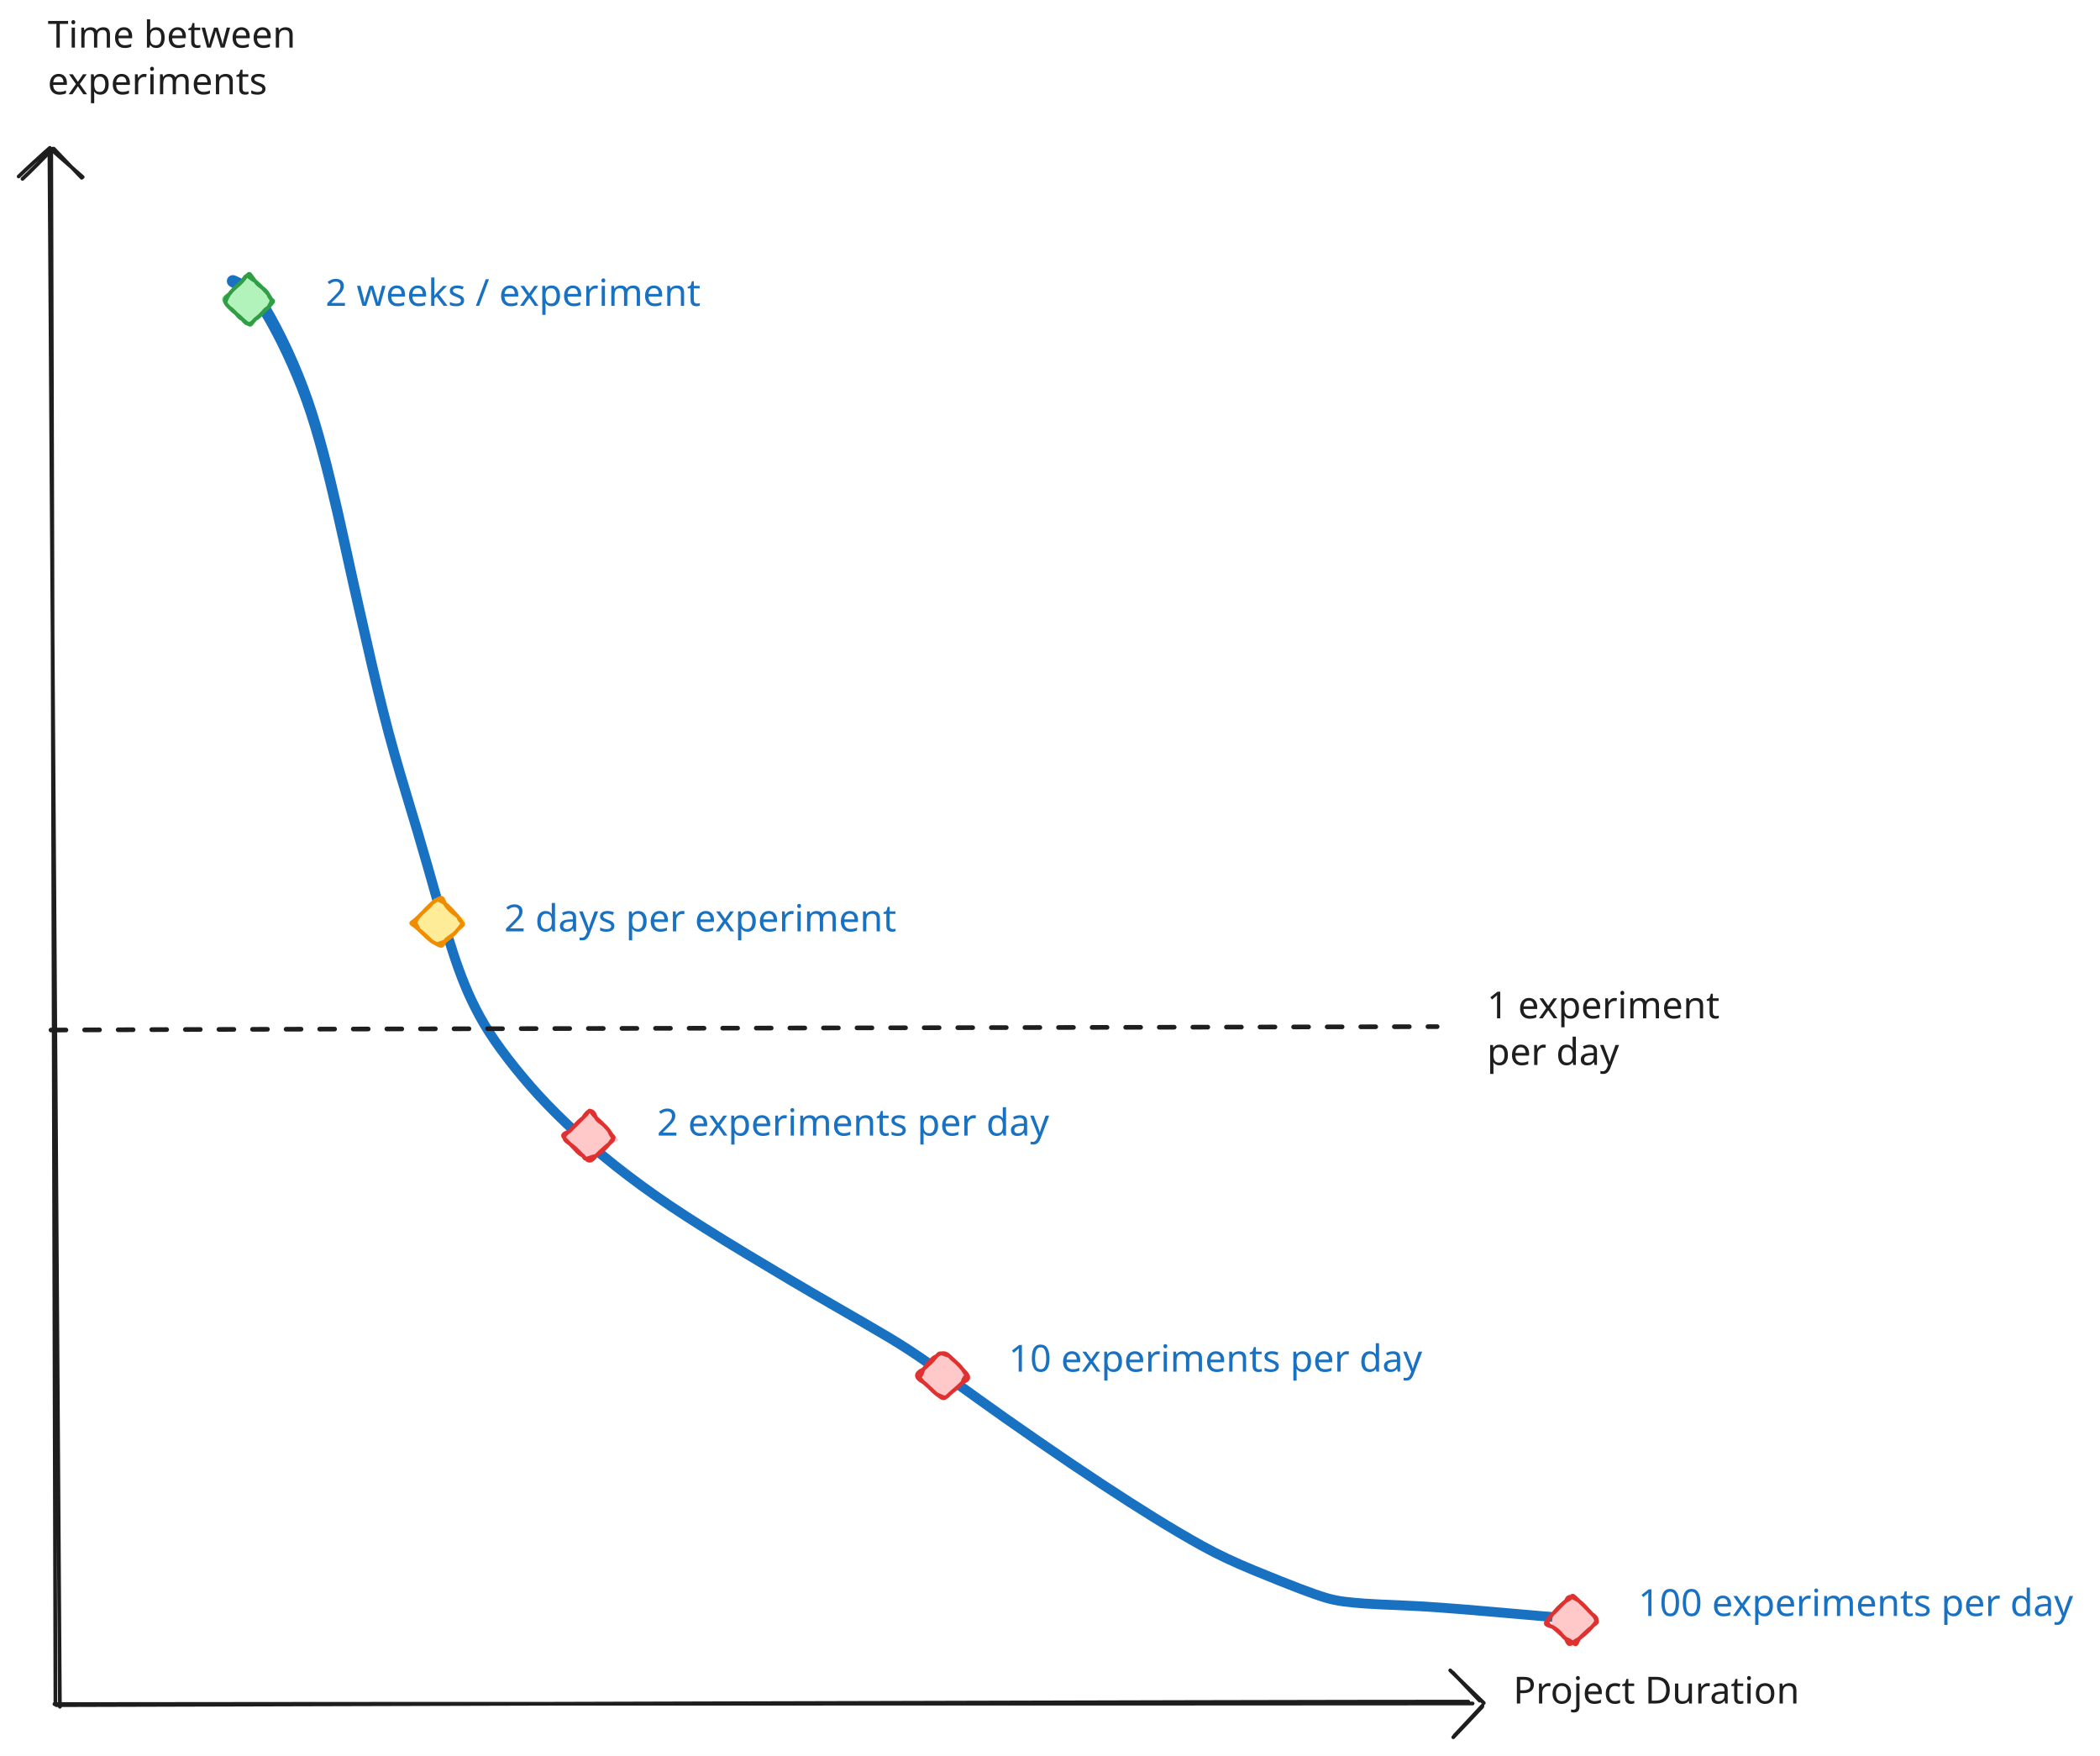
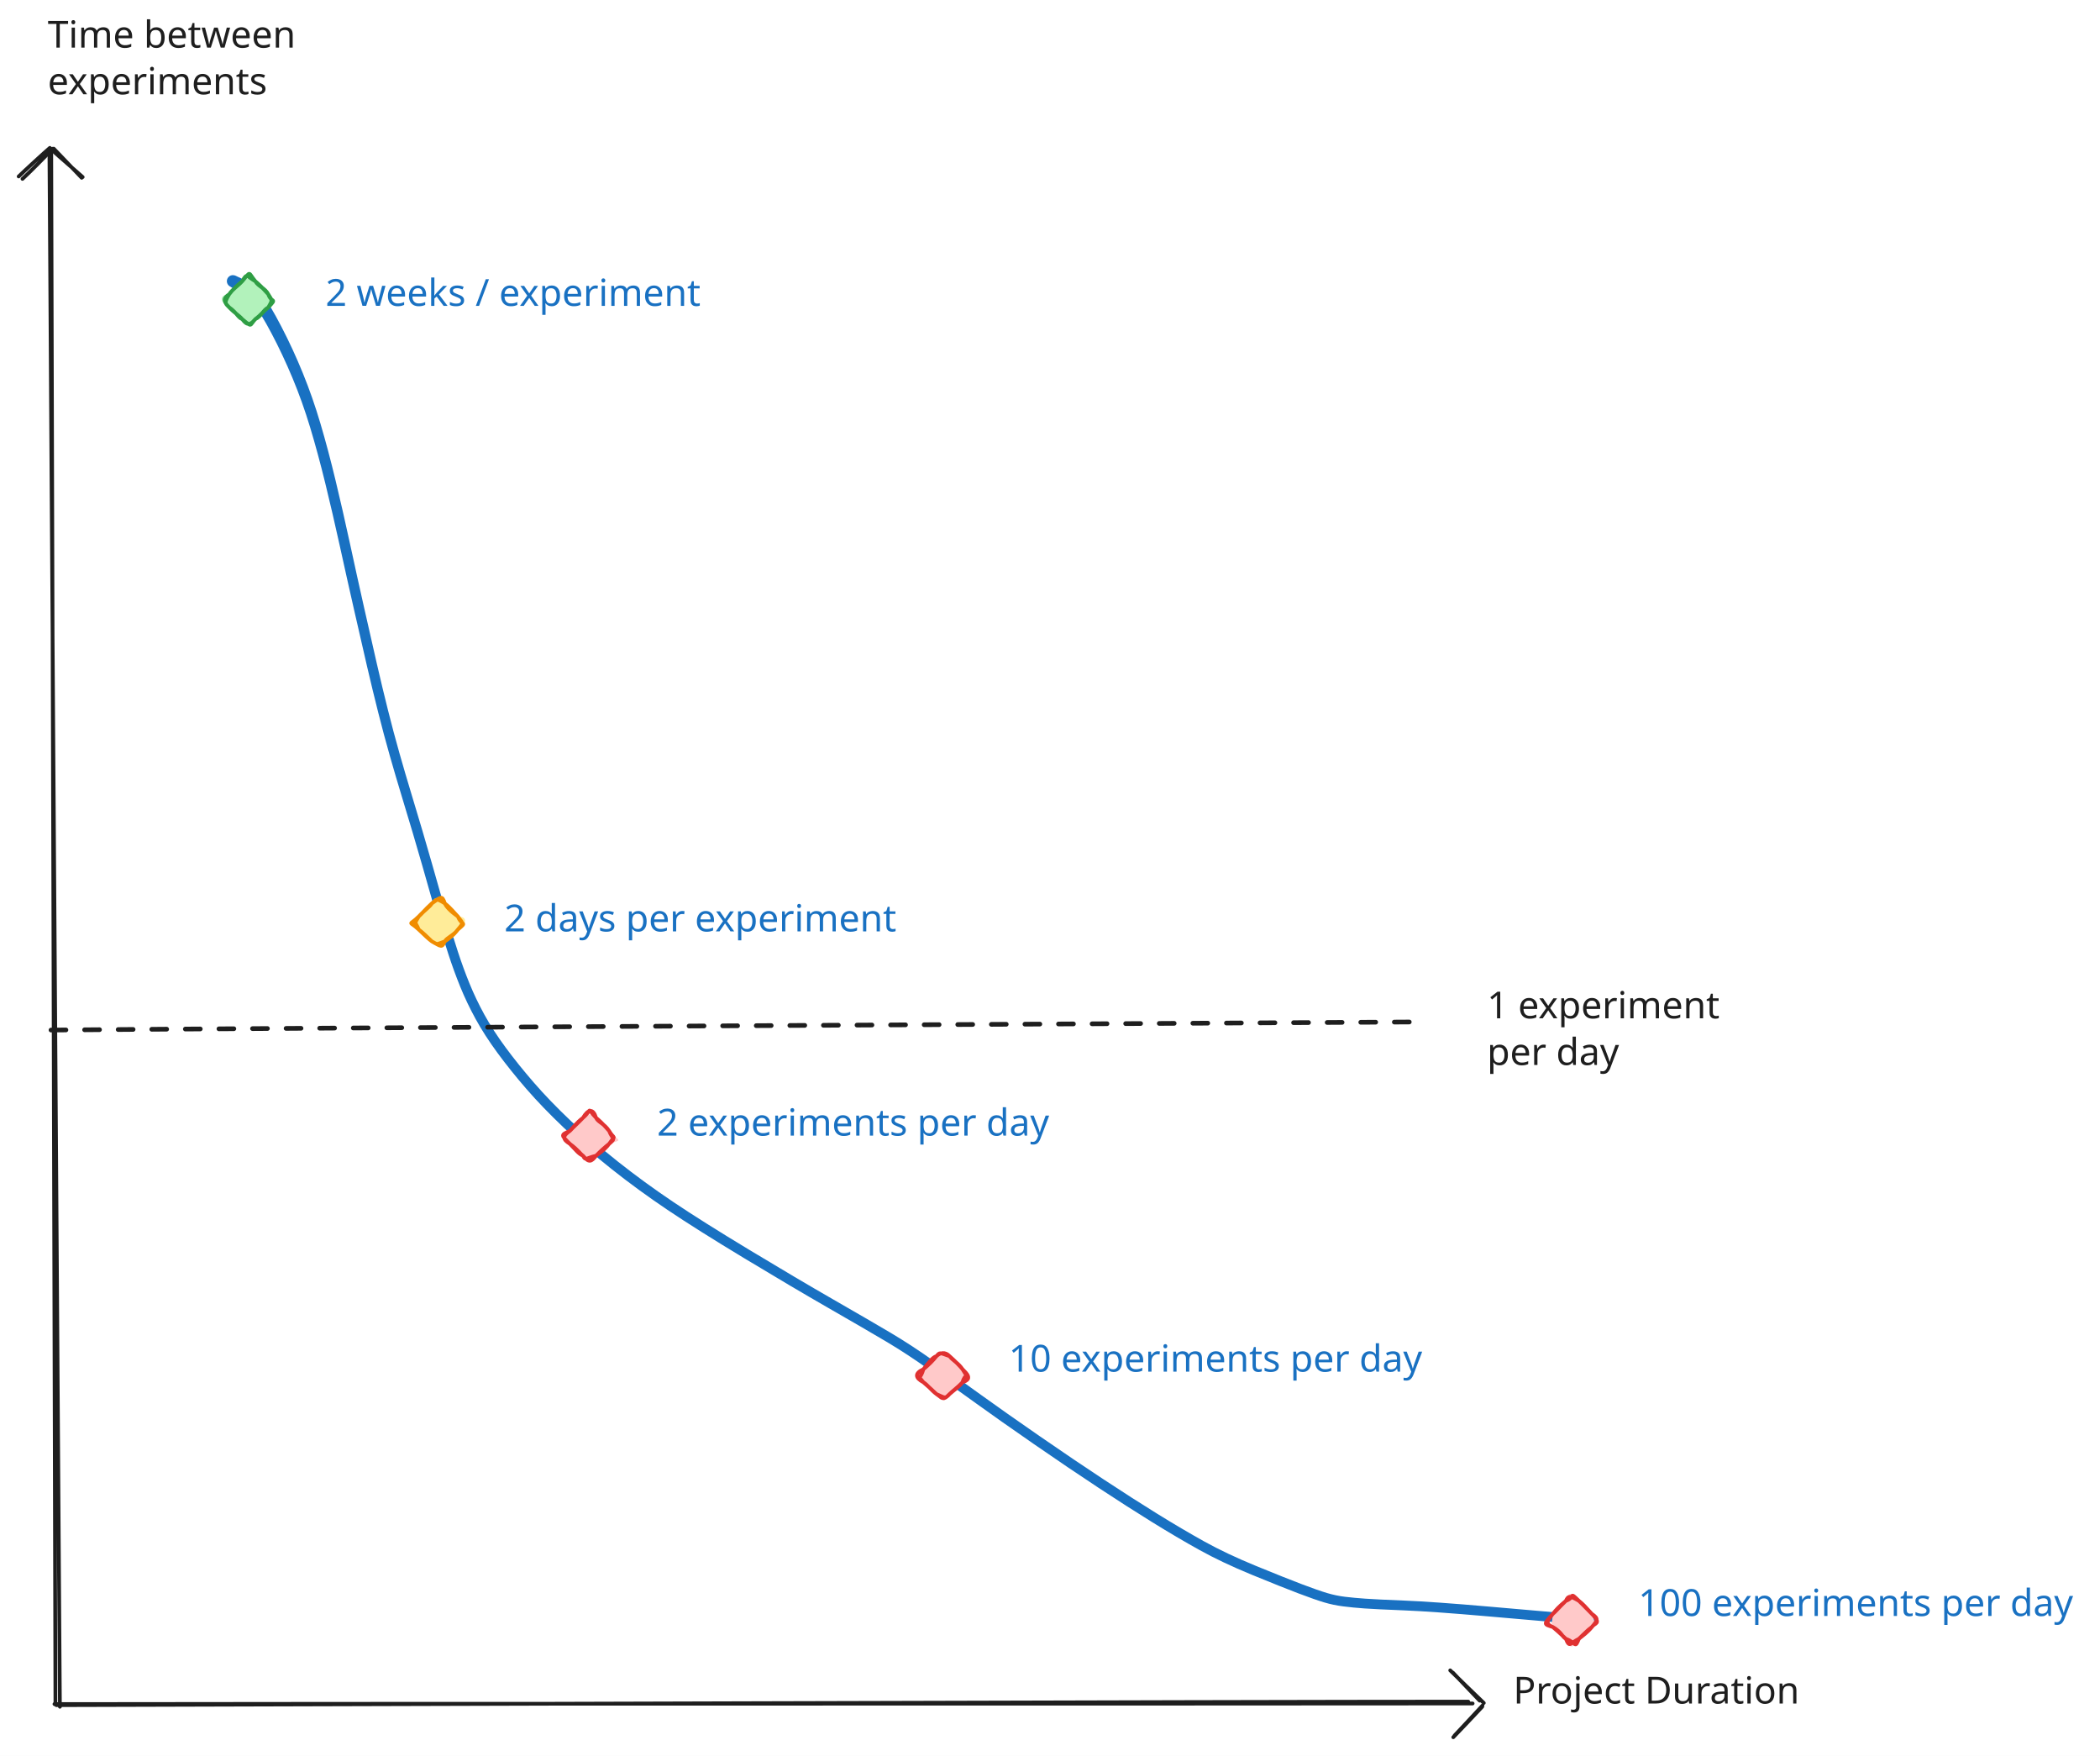
<svg xmlns="http://www.w3.org/2000/svg" version="1.1" viewBox="0 0 1125.546 940.904" width="1125.546" height="940.904">
  
-   eyJ2ZXJzaW9uIjoiMSIsImVuY29kaW5nIjoiYnN0cmluZyIsImNvbXByZXNzZWQiOnRydWUsImVuY29kZWQiOiJ4nO1cXFtT28hcdTAwMTJ+z69wsa+byfTcZ6tOneKWhFx1MDAxMFxihJBcdTAwMDBnt1LClrHAlo0lc8nW/vftXHUwMDExtiVLvsjEXHUwMDEw7Z6YKsCjUWtmur++TY/+fFGrrcX3PX/tt9qaf1f32kGj792u/erab/x+XHUwMDE0dEO8xJLvUXfQryc9W3Hci3579arj9a/8uNf26j65XHSigdeO4kEj6JJ6t/MqiP1O9F/3e9/r+P/pdTuNuE/Sh7z0XHUwMDFiQdztPzzLb/tcdTAwMWQ/jCOk/j/8Xqv9mfzOjK5cdTAwMWSEftI3aU3HXHUwMDA2YPKt+90wXHUwMDE5J3ChQFx1MDAwMVx1MDAxNWLcI4i28FGx38DLTVx1MDAxY66fXnFNa5dbx1x1MDAxZv16c/f6zVx1MDAxNt1ob0Zv/Tv/a/rYZtBuXHUwMDFmxfftZERRXHUwMDE3J5Jei+J+98r/XHUwMDEyNOLWaMky7bPu6ndcdTAwMDdcdTAwMTet0I/czGHc2u159SC+d22Ujlu98FwioZG23OE3S4FILrVcdTAwMDWBnalcdTAwMWRfdLdzRlx0Llx1MDAwMFdaW2OsNrlhbXbbyFx1MDAwMlx1MDAxY9Yv4LufdGDnXv3qXHUwMDAyR1x1MDAxNzbGfeK+XHUwMDE3Rj2vj4xK+91cdTAwMGUnzImhVFAmLEhcdIqadNFbfnDRirGP4YwoziyXII2Rhqej8Vx1MDAxM5ZcdTAwMTgrmGBG6vFcdTAwMDU3hN5OI1x1MDAxMYw/Uj70UaR23Fx1MDAxZOGg3c4uZthcdTAwMTgu5kiAUlx1MDAxMWLDlr/SObr+21x1MDAxOdFLnzDoNbxcdTAwMDcxXHUwMDAxjXPiUihBeTpgXHUwMDE0x6v849vd+tVcdTAwMTTJimKvXHUwMDFmb1x1MDAwNGEjXGIv8rf4YWPGlbZcdTAwMTfFm91OJ4hxXHUwMDE4XHUwMDA33SCM8z1cdTAwMTK66/1+97ble4W1QMozr/VcdTAwMWO5XHUwMDE0a+6T/ldL5Sv5Mv7/j1+n9p7NePcpsDwl91wi+3fIlPKwpzrfOoY9VZpcdTAwMTmuyqN+6/QjO2h9OL1sXHUwMDFkXHUwMDFj2PvPbNPs3J1VXHUwMDFk9YJcYsaoXHUwMDE1hnFhdTrZ5H6QQJR23JC4+tQ8XHUwMDFk7rU0hEluqWKyiPh00EOEK1x1MDAxMFx1MDAxY6zVlUQ4Wlx1MDAwYvVcdTAwMTPhhd7TWJy7sVx1MDAxNJZj/y6eimXB8q0jLHNpreTIoNJY3nl3wtZcdTAwMGZurtv65NO+ubv/XHUwMDA0N1fvq45lSlx1MDAxNHBmIFx1MDAwMyF3K1x1MDAxM4ZcdTAwMThUnFlorVx1MDAxYb/ALT7DXHUwMDFhbaSg1DG5iGJZgLE1lIOBjFx1MDAwNX80jCcuLIVXqcCkXFxaXHUwMDAyr81uXHUwMDE4XHUwMDFmXHUwMDA131x1MDAxMpVBJ1pfe52gfT/ByURqcVx1MDAxNT9cdTAwMDVcdTAwMWS/du7Ht75cdTAwMWbWflx1MDAwZv27nt9cdTAwMGZcdTAwMWXGOdF3vVx1MDAxZFxchInp8puT4lx1MDAxZVx1MDAwN+j7ji/H3V56tY7P9tDU9Ytr1e1cdTAwMDdcdTAwMTdB6LU/LTFcdTAwMGVnNd+OuFx1MDAwNyQjPude5Cc29bea4HPR2uwjq0fBwGhcbkPEXG6Vb1x1MDAxY1x1MDAxYl9cdTAwMTRWYaTU6SNcdTAwMTch9tBTcH94sm/uX+qX69GxuXx98K3iiLW2XHUwMDAwzMTdNpYswqvVUGffYW+Fclx1MDAwZZeeUFx1MDAxNmOkarCEac1cdTAwMDXPMGCEWVx1MDAxMFx1MDAwNt1rkU75mTFrUJMrgIxjtlx1MDAwNGZXatEoQWtv9KQ1I1Shj4+8K+Hxmlx0Ze0+gO6YTLiy6HZLXHUwMDA0iLwtlYSCs3SLb1x1MDAwN0nQgWKQXHUwMDFiPlBi1INccllEgVx1MDAwMZkyfktQtKhFwVk4fzOe68RcdTAwMTRcdTAwMDR5XHUwMDE41qL7hSZcdTAwMDZUYVx0XGYjXHUwMDFjo78yXHUwMDE08FHJWk1MXHUwMDAwWOk1VECsQjTw3Fx1MDAxYeLIRLk5KEu40Erm5oBcdTAwMTaRoG1MhGuhW6VcdDrokCfBQJPh2Fx1MDAxNlEwbsag86LAkEGUPSiBhSSQXHUwMDE3Rlx1MDAxNUlIW1qcrCDTpmFcdTAwMTBcdTAwMTHlXHUwMDA02rk/RXHg2MxUSUxQRaA4XHUwMDA2jDRGzYsp4ITR28xJXHUwMDA0d+GrtmXYXHTAyVx1MDAxNFx1MDAwMkJcdTAwMTJcdTAwMDbl2Fx0YIhcdTAwMDZaIKH4WFBcdTAwMTaSYKhcdTAwMWTYXHUwMDE0XHUwMDFhyFxyPbRYXHUwMDBiaeCcp4hcdTAwMDS3XHUwMDE4XHUwMDA1QClcdTAwMDVcdTAwMDFCXHUwMDEwWoxcdTAwMTdcdTAwMDSqrlJCibNcdTAwMWSjaIJcdTAwMDCX5VfCUMKtKKhcdCFlSblkVFx1MDAxM2lcdTAwMTgtUNDIpnJ6iqFzraaAQz7k7EpNXHUwMDA0gTzGwVx1MDAwNFxyVOOylLpGdSBpUV0jxJGnZfjBlSFqXG460MsjqqRMcI12T+rCauJcbpNyXHUwMDBigVx1MDAxYWKqulOUXHUwMDEzMbTIXHUwMDBiaXCUXG5Z4Fx1MDAwN06CoNYsR1x1MDAwMvW2lKawXHUwMDE4Slwin0pCTOKQtWU2L+BKWVLSXHSRTFx1MDAxMcuLPEE+XHUwMDExOpTaxWbUXHUwMDEyOlx1MDAxNOVcdFx1MDAxYajSgT+ogIU0jFwimlx1MDAxN7GqXHUwMDExPSNuLaRhndUs+iRcdTAwMWGVclmTLq2eZoaWIaEo2s28fDpcdTAwMDLlJFxcMTTHRZw5XHUwMDAyI/AsJKFSazFBXHUwMDAzXHUwMDAw1bqxZVx1MDAwNGNagPBAI1xyXHJWS+NFjlaZzFbQXHUwMDE5tDE0OOhjQDHou1xiK+5cdTAwMGYy3v6w/SGeSFqXzSpxmW9cdTAwMWPFqJYr9P7Kp4c/XV21fLrd796c2yBcdTAwMTKxhv1NWu1cdTAwMDBcdTAwMTUoQltMRlx0w1xiVaOmm1xmXHUwMDBmV1x1MDAxY6EyXHUwMDA3OWtccmP2wYinyedxnJpccpBcdTAwMWaiUymTdHaGa//6jFx1MDAxMqvd+v5VVHtVS5M4z5tLmj+CUlkkMHPR2VxivE43bEzfwlx1MDAxMfnWXHUwMDExQlxy48qp8jS9uDDtu3dkzq5t6+31vjzp721cZlwi2P9cXG2MWrSyXFxNSftyNKlUSERcdTAwMDPaccn4bKiypvWFmFx1MDAwYtVfzlmTnZ9PgakmVrOJXGI2g0+NsfiELVx1MDAxY+FcdTAwMTRtgqTooqT7zFx1MDAxNdnAXHUwMDAxa0DLjLJZXGbfR0uunZ3/5FZrp2ChtOiyXHUwMDBiuL7b+HpcdTAwMWS1mmz/9NxAY3NvUG3RRYdIXHUwMDEyq4ZcdTAwMWXJhPA6XHUwMDE3YTLqKkhtk5o6pfOlttn069auTGotusucXHRTtW1HIzlHXHUwMDA3XHUwMDExltl2fKzUMjlbalx1MDAxOZo+o5eRWrtcdTAwMDfH+qrF1OWRb6KLgzd7XHUwMDA3t6ziUlx1MDAwYlx1MDAxOLrRUTQwIbWGi6Lo5MTWx8tcdTAwMWNcdTAwMTaJbd3WVye2XHUwMDE4PjHQXG6jzSrKrdCwTCr/sXLLXHKdKbdcbn1VXFxYWX63aWfv8vCkzY9cdTAwMDcn6s31dTs8Xf9Atysut9qlXHUwMDBiTF5GXHUwMDFlbsbQXHUwMDE5cqmZKkguXHUwMDFhXHUwMDA2XHUwMDBlgL5C9Vx1MDAwNFx1MDAxNydjzMpcdTAwMTTuzKJcdTAwMDaYWdSAvKBcdTAwMTKsWFwiXHUwMDA03byTd/vRu2+9d+H6t/Xr68vjzmm74lJcdTAwMGIu9a1cdTAwMTSaXlx0wu1oTPpcdIzl98FWXHUwMDFmibqEus1nkudFoUJcdTAwMWGLnoL44XVcco+qNHxkXHUwMDE02vDuo1x1MDAxYYZ/PzBcZp07hFXEobNgitprtnGRhimUoTSkWFx1MDAwNNN327dv9e6X3v3++8Fl6+Ss/u5rdsEqXHRThkpcdTAwMWOkZVaCYoLzSZhcdTAwMWFcdTAwMGXEoFx1MDAwNbbaXHUwMDE4KyidU0j47GBcdTAwMDUpMFx1MDAwNqHyx1chPSdaM1x1MDAwNT9cdGJcdTAwMTA6z43WuUN4SrRyXHUwMDAz+dZcdTAwMTFalTLSYPSdXHUwMDFh9oVcdTAwMTHMaWPv+M1cdTAwMTdl33g35+/3jlx1MDAxYVx1MDAxN9uBV3GwaslcdNWcXHUwMDAxoGG1XGYmq/2BXHUwMDFhS5hAV9EqdDGww9OhlbtSXHREKygutWDpk+ZcdTAwMDBcdTAwMTb9dIy+XHUwMDA0/z/CK/L0xyN24SCeONPL1WxfmKJMUCNl+VTv2YYwr71P2zvq5OBt3DpSXHUwMDA3dX5VcdxypYhwTjBCRWmZOYfjXGKgXHUwMDE1I1TkNkCrXHUwMDEwxbm8kKRGQVx1MDAwNfNmz1x1MDAxM8ZxNdPiaGo4XHUwMDE1y9Smx1x1MDAwNlx1MDAxNVx1MDAxMDu5OzvcPb5q7OqAq8FWxSXXXHUwMDE17SjBjFx1MDAwNatcdTAwMDTYTFSbSK40KDtqsihj9caGcaI5XHUwMDFhXHUwMDFiXHL5lPM895CiP4BcdTAwMTEmW0FcdTAwMGXin2NuqmBtnt7YzDpcdTAwMTbG6MzToFx1MDAxMoNcdTAwMTihZUbiXHUwMDE3XHUwMDFlXHUwMDBiQ3frmG236vzNxvqZ1zo8vK5HXHUwMDE1h6urQlJCXHUwMDAwRVx1MDAwN00qS/PnwrgkKJSac24p+77joDP3aFxcmZ/MlVx1MDAxNaVAnXp1nH5hRltpV1CivvLTYVx1MDAxYfjjalx1MDAwM/7lp8Om8TPfntJ4kf27LLr57EOfVmulKNXlw79O4/LL7enRXHUwMDA3tfmlfrRcdTAwMWR+3Fxcv7ms+EExRLdwtWRGXGLuSlxyVVx1MDAxZd2uKp1pzaxSilx1MDAwMZtcdTAwMTP+fVx1MDAwZrxcdTAwMDXhRitcZjOp21KdgnD0dVx1MDAwMZ+Og+CUWp05zj3e11LMXHUwMDE4zVXV/MqfQK/Nqeqeynf3eVlk+YogP6/UwlBlmFx1MDAwNrFE6Fx1MDAxOLZleLi1fd86hquvXHJOv4ZHXHUwMDA3VcO8IFpYjFx1MDAxNdF1xFx0WpVaSadcdTAwMDMw5nG7KlxmnXFcdTAwMDVAM5VcdTAwMDNJ6Vx1MDAxMLhcdTAwMTOjVFxul2dx77+omIFHn1x1MDAxY0Fms4VcdTAwMDbVXHUwMDAwvtvQXHUwMDA2p1N/XHUwMDAyv9D7XHUwMDE5LTyzM6t2Uardm1xmdPlcdTAwMTKVXY97XHUwMDFm2p8h/Lq9e7TV+7Dz4cz6/yy0u9c8MMskuvOcMZp7zVx1MDAwM+eCWNBcdTAwMTZxzqVhPFOOUTGD78TEOJP/XHUwMDEz9v9cdTAwMWPYP6W9f0S+XHKkNWj0lnmdU+P+/ba3cffxfKvjvd58d/r+XHUwMDA051M1XHKQ9/Fd9a87k8klV66SMufjc0XQz1dWUMGkXHUwMDExT/hmXGKlkqybZJZKd5x0ylx1MDAxYp2m7PGgrKDrsVx1MDAwMqA/PufmTlY96kUuj8q5XHUwMDFk9LuXfj2ubVxy+l7spHiix1Nn22Y//UnzbLNhyrjhykpTPs/WPGRn+y/r8l1vp7l7Wj+6hqix2ki84UUtf8XvbGHEWCs16kDLIPM+o6S4yVx1MDAwMrFUg1x1MDAxNlx1MDAxOE7KbDnRyl+/JJhcdTAwMDOpdCdnmHvL21x1MDAxNIxcdTAwMTL3plx1MDAxNlx1MDAxY1x0/tHoJMgphVx1MDAxNFxcWDTPKcCrYZ1xTlx1MDAxMs3Lz5cyTek9k/Hu87LI81x1MDAxNdlnyWbXSzH3Q+VcdTAwMTIlXHUwMDE4TdO+OVx01JvP7/uyXHUwMDE5R1x1MDAxN41tc/Sx6vZZM0Ldllx1MDAxN7Vu63pyP0wrS9BcdTAwMWZSXGbB5NwjyI1rhdbZ7cuBNcZwKpMzw0XkXHUwMDE339tcdTAwMDTWcoq+hUivPL99dmcx7DLndL7PPkNmO+r38Mdsic1cdTAwMWbCUq9rejFUXHRrXq93XHUwMDE048qOtS6yMmhcZpcnXHUwMDFkztpN4N9uTFxy99xn7cVQXHQ4tCXnbf/868Vff1x1MDAwMzRYPcgifQ==
+   eyJ2ZXJzaW9uIjoiMSIsImVuY29kaW5nIjoiYnN0cmluZyIsImNvbXByZXNzZWQiOnRydWUsImVuY29kZWQiOiJ4nO1cXFtT28hcdTAwMTJ+z69wsa+byfTcZ6tOneKWhFx1MDAxMFxihJBcdTAwMDBnt1LClrHAlo0lc8nW/vftXHUwMDExtiVLvsjEXHUwMDEw7Z6YKsCjUWtmur++TY/+fFGrrcX3PX/tt9qaf1f32kGj792u/erab/x+XHUwMDE0dEO8xJLvUXfQryc9W3Hci3579arj9a/8uNf26j65XHSigdeO4kEj6JJ6t/MqiP1O9F/3e9/r+P/pdTuNuE/Sh7z0XHUwMDFiQdztPzzLb/tcdTAwMWQ/jCOk/j/8Xqv9mfzOjK5cdTAwMWSEftI3aU3HXHUwMDA2YPKt+90wXHUwMDE5J3ChQFx1MDAwMVx1MDAxNWLcI4i28FGx38DLTVx1MDAxY66fXnFNa5dbx1x1MDAxZv16c/f6zVx1MDAxNt1ob0Zv/Tv/a/rYZtBuXHUwMDFmxfftZERRXHUwMDE3J5Jei+J+98r/XHUwMDEyNOLWaMky7bPu6ndcdTAwMDdcdTAwMTet0I/czGHc2u159SC+d22Ujlu98FwioZG23OE3S4FILrVcdTAwMDWBnalcdTAwMWRfdLdzRlx0Llx1MDAwMFdaW2OsNrlhbXbbyFx1MDAwMlx1MDAxY9Yv4LufdGDnXv3qXHUwMDAyR1x1MDAxNzbGfeK+XHUwMDE3Rj2vj4xK+91cdTAwMGUnzImhVFAmLEhcdIqadNFbfnDRirGP4YwoziyXII2Rhqej8Vx1MDAxM5ZcdTAwMTgrmGBG6vFcdTAwMDU3hN5OI1x1MDAxMYw/Uj70UaR23Fx1MDAxZOGg3c4uZthcdTAwMTgu5kiAUlx1MDAxMWLDlr/SObr+21x1MDAxOdFLnzDoNbxcdTAwMDcxXHUwMDAxjXPiUihBeTpgXHUwMDE0x6v849vd+tVcdTAwMTTJimKvXHUwMDFmb1x1MDAwNGEjXGIv8rf4YWPGlbZcdTAwMTfFm91OJ4hxXHUwMDE4XHUwMDA33SCM8z1cdTAwMTK66/1+97ble4W1QMozr/VcdTAwMWO5XHUwMDE0a+6T/ldL5Sv5Mv7/j1+n9p7NePcpsDwl91wi+3fIlPKwpzrfOoY9VZpcdTAwMTmuyqN+6/QjO2h9OL1sXHUwMDFkXHUwMDFj2PvPbNPs3J1VXHUwMDFk9YJcYsaoXHUwMDE1hnFhdTrZ5H6QQJR23JC4+tQ8XHUwMDFk7rU0hEluqWKyiPh00EOEK1x1MDAxMFx1MDAxY6zVlUQ4Wlx1MDAwYvVcdTAwMTPhhd7TWJy7sVx1MDAxNJZj/y6eimXB8q0jLHNpreTIoNJY3nl3wtZcdTAwMGZurtv65NO+ubv/XHUwMDA0N1fvq45lSlx1MDAxNHBmIFx1MDAwMyF3K1x1MDAxM4ZcdTAwMThUnFlorVx1MDAxYb/ALT7DXHUwMDFhbaSg1DG5iGJZgLE1lIOBjFx1MDAwNX80jCcuLIVXqcCkXFxaXHUwMDAyr81uXHUwMDE4XHUwMDFmXHUwMDA131x1MDAxMpVBJ1pfe52gfT/ByURqcVx1MDAxNT9cdTAwMDVcdTAwMWS/du7Ht75cdTAwMWbWflx1MDAwZv27nt9cdTAwMGZcdTAwMWXGOdF3vVx1MDAxZFxchInp8puT4lx1MDAxZVx1MDAwN+j7ji/H3V56tY7P9tDU9Ytr1e1cdTAwMDdcdTAwMTdB6LU/LTFcdTAwMGVnNd+OuFx1MDAwNyQjPude5Cc29bea4HPR2uwjq0fBwGhcbkPEXG6Vb1x1MDAxY1x1MDAxYl9cdTAwMTRWYaTU6SNcdTAwMTch9tBTcH94sm/uX+qX69GxuXx98K3iiLW2XHUwMDAwzMTdNpYswqvVUGffYW+Fclx1MDAwZZeeUFx1MDAxNmOkarCEac1cdTAwMDXPMGCEWVx1MDAxMFx1MDAwNt1rkU75mTFrUJMrgIxjtlx1MDAwNGZXatEoQWtv9KQ1I1Shj4+8K+Hxmlx0Ze0+gO6YTLiy6HZLXHUwMDA0iLwtlYSCs3SLb1x1MDAwN0nQgWKQXHUwMDFiPlBi1INccllEgVx1MDAwMZkyfktQtKhFwVk4fzOe68RcdTAwMTRcdTAwMDR5XHUwMDE41qL7hSZcdTAwMDZUYVx0XGYjXHUwMDFjo78yXHUwMDE08FHJWk1MXHUwMDAwWOk1VECsQjTw3Fx1MDAxYeLIRLk5KEu40Erm5oBcdTAwMTaRoG1MhGuhW6VcdDrokCfBQJPh2Fx1MDAxNlEwbsag86LAkEGUPSiBhSSQXHUwMDE3Rlx1MDAxNUlIW1qcrCDTpmFcdTAwMTBcdTAwMTHlXHUwMDA02rk/RXHg2MxUSUxQRaA4XHUwMDA2jDRGzYsp4ITR28xJXHUwMDA0d+GrtmXYXHTAyVx1MDAxNFx1MDAwMkJcdTAwMTJcdTAwMDbl2Fx0YIhcdTAwMDZaIKH4WFBcdTAwMTaSYKhcdTAwMWTYXHUwMDE0XHUwMDFhyFxyPbRYXHUwMDBiaeCcp4hcdTAwMDS3XHUwMDE4XHUwMDA1QClcdTAwMDVcdTAwMDFCXHUwMDEwWoxcdTAwMTdcdTAwMDSqrlJCibNcdTAwMWSjaIJcdTAwMDCX5VfCUMKtKKhcdCFlSblkVFx1MDAxM2lcdTAwMTgtUNDIpnJ6iqFzraaAQz7k7EpNXHUwMDA0gTzGwVx1MDAwNFxyVOOylLpGdSBpUV0jxJGnZfjBlSFqXG460MsjqqRMcI12T+rCauJcbpNyXHUwMDBigVx1MDAxYWKqulOUXHUwMDEzMbTIXHUwMDBiaXCUXG5Z4Fx1MDAwN06CoNYsR1x1MDAwMvW2lKawXHUwMDE4Slwin0pCTOKQtWU2L+BKWVLSXHSRTFx1MDAxMcuLPEE+XHUwMDExOpTaxWbUXHUwMDEyOlx1MDAxNOVcdFx1MDAxYajSgT+ogIU0jFwimlx1MDAxN7GqXHUwMDExPSNuLaRhndUs+iRcdTAwMWGVclmTLq2eZoaWIaEo2s28fDpcdTAwMDLlJFxcMTTHRZw5XHUwMDAyI/AsJKFSazFBXHUwMDAzXHUwMDAw1bqxZVx1MDAwNGNagPBAI1xyXHJWS+NFjlaZzFbQXHUwMDE5tDE0OOhjQDHou1xiK+5cdTAwMGYy3v6w/SGeSFqXzSpxmW9cdTAwMWPFqJYr9P7Kp4c/XV21fLrd796c2yBcdTAwMTKxhv1NWu1cdTAwMDBcdTAwMTUoQltMRlx0w1xiVaOmm1xmXHUwMDBmV1x1MDAxY6EyXHUwMDA3OWtccmP2wYinyedxnJpccpBcdTAwMWaiUymTdHaGa//6jFx1MDAxMqvd+v5VVHtVS5M4z5tLmj+CUlkkMHPR2VxivE43bEzfwlx1MDAxMfnWXHUwMDExQlxy48qp8jS9uDDtu3dkzq5t6+31vjzp721cZlwi2P9cXG2MWrSyXFxNSftyNKlUSERcdTAwMDPaccn4bKiypvWFmFx1MDAwYtVfzlmTnZ9PgakmVrOJXGI2g0+NsfiELVx1MDAxY+FcdTAwMTRtgqTooqT7zFx1MDAxNdnAXHUwMDAxa0DLjLJZXGbfR0uunZ3/5FZrp2ChtOiyXHUwMDBiuL7b+HpcdTAwMWS1mmz/9NxAY3NvUG3RRYdIXHUwMDEyq4ZcdTAwMWXJhPA6XHUwMDE3YTLqKkhtk5o6pfOlttn069auTGotusucXHRTtW1HIzlHXHUwMDA3XHUwMDExltl2fKzUMjlbalx1MDAxOZo+o5eRWrtcdTAwMDfH+qrF1OWRb6KLgzd7XHUwMDA3t6ziUlx1MDAwYlx1MDAxOLrRUTQwIbWGi6Lo5MTWx8tcdTAwMWNcdTAwMTaJbd3WVye2XHUwMDE4PjHQXG6jzSrKrdCwTCr/sXLLXHKdKbdcbn1VXFxYWX63aWfv8vCkzY9cdTAwMDcn6s31dTs8Xf9Atysut9qlXHUwMDBiTF5GXHUwMDFlbsbQXHUwMDE5cqmZKkguXHUwMDFhXHUwMDA2XHUwMDBlgL5C9Vx1MDAwNFx1MDAxNydjzMpcdTAwMTTuzKJcdTAwMDaYWdSAvKBcdTAwMTKsWFwiXHUwMDA03byTd/vRu2+9d+H6t/Xr68vjzmm74lJcdTAwMGIu9a1cdTAwMTSaXlx0wu1oTPpcdIzl98FWXHUwMDFmibqEus1nkudFoUJcdTAwMWGLnoL44XVcco+qNHxkXHUwMDE02vDuo1x1MDAxYYZ/PzBcZp07hFXEobNgitprtnGRhimUoTSkWFx1MDAwNNN327dv9e6X3v3++8Fl6+Ss/u5rdsEqXHRThkpcdTAwMWOkZVaCYoLzSZhcdTAwMWFcdTAwMGXEoFx1MDAwNbbaXHUwMDE4KyidU0j47GBcdTAwMDUpMFx1MDAwNqHyx1chPSdaM1x1MDAwNT9cdGJcdTAwMTA6z43WuUN4SrRyXHUwMDAz+dZcdTAwMTFalTLSYPSdXHUwMDFh9oVcdTAwMTHMaWPv+M1cdTAwMTdl33g35+/3jlx1MDAxYVx1MDAxN9uBV3GwaslcdNWcXHUwMDAxoGG1XGYmq/2BXHUwMDFhS5hAV9EqdDGww9OhlbtSXHREKygutWDpk+ZcdTAwMDBcdTAwMTb9dIy+XHUwMDA0/z/CK/L0xyN24SCeONPL1WxfmKJMUCNl+VTv2YYwr71P2zvq5OBt3DpSXHUwMDA3dX5VcdxypYhwTjBCRWmZOYfjXGKgXHUwMDE1I1TkNkCrXHUwMDEwxbm8kKRGQVx1MDAwNfNmz1x1MDAxM8ZxNdPiaGo4XHUwMDE1y9Smx1x1MDAwNlx1MDAxNVx1MDAxMDu5OzvcPb5q7OqAq8FWxSXXXHUwMDE17SjBjFx1MDAwNatcdTAwMDTYTFSbSK40KDtqsihj9caGcaI5XHUwMDFhXHUwMDFiXHL5lPM895CiP4BcdTAwMTEmW0FcdTAwMGXin2NuqmBtnt7YzDpcdTAwMTbG6MzToFx1MDAxMoNcdTAwMTihZUbiXHUwMDE3XHUwMDFlXHUwMDBiQ3frmG236vzNxvqZ1zo8vK5HXHUwMDE1h6urQlJCXHUwMDAwRVx1MDAwN00qS/PnwrgkKJSac24p+77joDP3aFxcmZ/MlVx1MDAxNaVAnXp1nH5hRltpV1CivvLTYVx1MDAxYfjjalx1MDAwM/7lp8Om8TPfntJ4kf27LLr57EOfVmulKNXlw79O4/LL7enRXHUwMDA3tfmlfrRcdTAwMWR+3Fxcv7ms+EExRLdwtWRGXGLuSlxyVVx1MDAxZd2uKp1pzaxSilx1MDAwMZtcdTAwMTP+fVx1MDAwZrxcdTAwMDXhRitcZjOp21KdgnD0dVx1MDAwMZ+Og+CUWp05zj3e11LMXHUwMDE4zVXV/MqfQK/Nqeqeynf3eVlk+YogP6/UwlBlmFx1MDAwNrFE6Fx1MDAxOLZleLi1fd86hquvXHJOv4ZHXHUwMDA3VcO8IFpYjFx1MDAxNdF1xFx0WpVaSadcdTAwMDMw5nG7KlxmnXFcdTAwMDVAM5VcdTAwMDNJ6Vx1MDAxMLhcdTAwMTOjVFxul2dx77+omIFHn1x1MDAxY0Fms4VcdTAwMDbVXHUwMDAwvtvQXHUwMDA2p1N/XHUwMDAyv9D7XHUwMDE5LTyzM6t2Uardm1xmdPlcdTAwMTKVXY97XHUwMDFm2p8h/Lq9e7TV+7Dz4cz6/yy0u9c8MMskuvOcMZp7zVx1MDAwM+eCWNBcdTAwMTZxzqVhPFOOUTGD78TEOJP/XHUwMDEz9v9cdTAwMWPYP6W9f0S+XHKkNWj0lnmdU+P+/ba3cffxfKvjvd58d/r+XHUwMDA051M1XHKQ9/Fd9a87k8klV66SMufjc0XQz1dWUMGkXHUwMDExT/hmXGKlkqybZJZKd5x0ylx1MDAxYp2m7PGgrKDrsVx1MDAwMqA/PufmTlY96kUuj8q5XHUwMDFk9LuXfj2ubVxy+l7spHiix1Nn22Y//UnzbGZm7b7V3Fh3vL40SpuH7Gz/ZV2+6+00d0/rR9dcdTAwMTA1Vlx1MDAxYok3vKjlr/idLYxcdTAwMThrpUZcdTAwMWRoXHUwMDE5ZN5nlFx1MDAxNDdZIJZq0Fx1MDAwMsNJmS0nWvnrl7gkwljAUIBiTCCnWGf0MNB9cLV4iFxyjvAoOOU4QmuyLK2GccbhovqzP4PxKb1n8t19Xlx1MDAxNli+XCLrLNnsainmfqhcXKJcdTAwMDCjado3J4F68/l9Xzbj6KKxbY4+Vt06a0ao2/Ci1m1cXE/uhmllXHR6Q4ohlpxzXHUwMDA0uXGt0Da7XTmEhjGcyuTEcFx1MDAxMffFtzaBtZyiZyHSK89vnd1JXGa7zCmd77POkNmM+j38MVx1MDAxYmLzh7DUy5peXGY1wprX61x1MDAxZMW4smOli6xcZlx1MDAxYcPlSYezdlx1MDAxM/i3XHUwMDFiU4M991l7MVRcdTAwMDJcdTAwMGVtyWnbP/968dffLok9VCJ9
  <defs>
    <style class="style-fonts">
      @font-face {
        font-family: "Virgil";
        src: url("https://file%2B.vscode-resource.vscode-cdn.net/Users/laurens/.vscode/extensions/pomdtr.excalidraw-editor-3.7.4/public//dist/excalidraw-assets/Virgil.woff2");
      }
      @font-face {
        font-family: "Cascadia";
        src: url("https://file%2B.vscode-resource.vscode-cdn.net/Users/laurens/.vscode/extensions/pomdtr.excalidraw-editor-3.7.4/public//dist/excalidraw-assets/Cascadia.woff2");
      }
      @font-face {
        font-family: "Assistant";
        src: url("https://file%2B.vscode-resource.vscode-cdn.net/Users/laurens/.vscode/extensions/pomdtr.excalidraw-editor-3.7.4/public//dist/excalidraw-assets/Assistant-Regular.woff2");
      }
    </style>
  </defs>
  <rect x="0" y="0" width="1125.546" height="940.904" fill="#ffffff" />
  <g stroke-linecap="round">
    <g transform="translate(26.50861 81.25281) rotate(0 1.900201 416.3165)">
      <path d="M0.95 -0.79 C1.39 137.77, 2.88 693.17, 3.2 832.07 M-0.01 1.41 C0.78 140.06, 4.72 694.56, 5.6 833.32" stroke="#1e1e1e" stroke-width="2" fill="none" />
    </g>
  </g>
  <mask />
  <g stroke-linecap="round">
    <g transform="translate(29.39491 912.82) rotate(0 379.127 0)">
      <path d="M0.81 0.89 C127.01 0.57, 631.16 -1.03, 757.55 -1.01 M-0.22 0.31 C126.34 0.02, 633.37 0.18, 759.89 0" stroke="#1e1e1e" stroke-width="2" fill="none" />
    </g>
  </g>
  <mask />
  <g transform="translate(25.5861 10) rotate(0 69.92994 25)">
    <text x="0" y="0" font-family="Virgil, Segoe UI Emoji" font-size="20px" fill="#1e1e1e" text-anchor="start" style="white-space: pre;" direction="ltr" dominant-baseline="text-before-edge">Time between </text>
    <text x="0" y="25" font-family="Virgil, Segoe UI Emoji" font-size="20px" fill="#1e1e1e" text-anchor="start" style="white-space: pre;" direction="ltr" dominant-baseline="text-before-edge">experiments</text>
  </g>
  <g transform="translate(124.8244 150.6641) rotate(0 373.4004 359.6387)" stroke="none">
    <path fill="#1971c2" d="M 1.53,-2.88 Q 1.53,-2.88 4.31,-1.56 7.09,-0.23 10.20,2.23 13.31,4.69 16.53,8.52 19.75,12.35 25.97,24.32 32.20,36.29 37.48,49.26 42.77,62.24 46.95,76.38 51.13,90.51 55.02,106.74 58.92,122.96 62.69,140.35 66.45,157.74 70.29,174.78 74.12,191.83 77.14,204.94 80.15,218.04 83.12,229.86 86.08,241.69 89.26,252.89 92.44,264.10 95.53,274.27 98.61,284.43 101.50,294.19 104.38,303.94 106.67,312.00 108.97,320.06 110.96,327.08 112.95,334.11 115.33,342.24 117.71,350.38 120.55,359.16 123.40,367.94 126.81,376.32 130.21,384.69 134.82,393.08 139.43,401.47 146.19,410.64 152.96,419.82 161.39,429.53 169.82,439.25 181.15,450.01 192.49,460.78 206.48,471.87 220.48,482.96 236.04,493.41 251.60,503.87 276.95,519.17 302.30,534.47 321.75,545.64 341.20,556.81 352.59,563.55 363.98,570.30 376.54,579.25 389.10,588.20 401.40,597.09 413.71,605.97 432.48,618.95 451.26,631.92 466.77,642.13 482.27,652.34 495.50,660.53 508.72,668.71 520.66,675.35 532.61,681.98 548.39,688.45 564.18,694.92 573.00,698.26 581.82,701.60 586.53,702.99 591.24,704.39 596.07,704.98 600.90,705.56 606.99,705.99 613.08,706.42 628.08,707.02 643.08,707.61 672.99,710.21 702.90,712.82 715.59,713.92 728.27,715.02 728.68,715.13 729.09,715.23 729.45,715.46 729.81,715.70 730.07,716.03 730.34,716.36 730.48,716.76 730.63,717.16 730.63,717.58 730.64,718.01 730.52,718.42 730.39,718.82 730.14,719.16 729.89,719.51 729.54,719.75 729.20,720.00 728.79,720.12 728.38,720.24 727.96,720.23 727.53,720.22 727.14,720.07 726.74,719.92 726.41,719.65 726.08,719.38 725.85,719.02 725.62,718.66 725.52,718.25 725.42,717.84 725.46,717.42 725.50,716.99 725.67,716.60 725.84,716.21 726.12,715.90 726.41,715.58 726.78,715.38 727.15,715.17 727.57,715.09 727.99,715.01 728.41,715.07 728.83,715.13 729.21,715.32 729.59,715.52 729.89,715.82 730.19,716.12 730.37,716.50 730.56,716.88 730.61,717.31 730.67,717.73 730.59,718.14 730.50,718.56 730.29,718.93 730.08,719.30 729.76,719.58 729.45,719.86 729.05,720.03 728.66,720.19 728.24,720.23 727.81,720.26 727.82,720.26 727.82,720.26 715.13,719.15 702.44,718.05 672.66,715.46 642.87,712.86 627.79,712.26 612.71,711.66 606.48,711.22 600.25,710.78 595.00,710.10 589.76,709.43 584.86,707.97 579.96,706.51 571.07,703.14 562.19,699.78 546.12,693.18 530.06,686.58 518.01,679.88 505.95,673.18 492.67,664.96 479.38,656.73 463.83,646.49 448.27,636.24 429.45,623.24 410.63,610.23 398.34,601.35 386.05,592.48 373.68,583.65 361.30,574.81 349.94,568.09 338.58,561.36 319.09,550.17 299.59,538.97 274.13,523.60 248.67,508.23 232.94,497.65 217.21,487.08 203.04,475.84 188.88,464.59 177.36,453.64 165.85,442.69 157.28,432.81 148.72,422.94 141.77,413.47 134.82,404.00 130.08,395.34 125.34,386.68 121.86,378.12 118.39,369.56 115.52,360.71 112.65,351.86 110.26,343.70 107.88,335.55 105.88,328.53 103.89,321.51 101.60,313.48 99.30,305.44 96.42,295.71 93.53,285.98 90.42,275.77 87.31,265.56 84.09,254.28 80.88,243.00 77.89,231.13 74.89,219.26 71.84,206.15 68.79,193.04 64.92,175.98 61.04,158.92 57.24,141.60 53.43,124.29 49.50,108.23 45.57,92.17 41.40,78.35 37.22,64.52 31.93,51.86 26.64,39.21 20.68,27.95 14.73,16.70 11.74,13.47 8.76,10.24 6.25,8.12 3.73,6.01 1.09,4.44 -1.53,2.88 -1.85,2.65 -2.18,2.43 -2.44,2.13 -2.70,1.83 -2.88,1.48 -3.06,1.13 -3.15,0.75 -3.24,0.37 -3.24,-0.02 -3.24,-0.41 -3.14,-0.79 -3.04,-1.17 -2.86,-1.52 -2.67,-1.87 -2.41,-2.16 -2.15,-2.45 -1.82,-2.68 -1.49,-2.90 -1.13,-3.04 -0.76,-3.17 -0.36,-3.22 0.02,-3.26 0.41,-3.21 0.80,-3.16 1.17,-3.02 1.53,-2.88 1.53,-2.88 L 1.53,-2.88 Z" />
  </g>
  <g transform="translate(174.465 148.3828) rotate(0 104.5499 12.5)">
    <text x="0" y="0" font-family="Virgil, Segoe UI Emoji" font-size="20px" fill="#1971c2" text-anchor="start" style="white-space: pre;" direction="ltr" dominant-baseline="text-before-edge">2 weeks / experiment</text>
  </g>
  <g stroke-linecap="round" transform="translate(119.3361 147.1936) rotate(0 13.98633 13.66016)">
    <path d="M17.5 3.5 C21.78 5.85, 24.64 7.74, 24.47 10.5 C25.25 11.54, 28.58 12.44, 24.47 17.5 C21.55 17.1, 20.92 20.51, 17.5 23.82 C17.49 27.49, 15.83 27.9, 10.5 23.82 C10.27 21.91, 6.46 20.94, 3.5 17.5 C-3.08 13.62, -0.41 10.43, 3.5 10.5 C5.44 7.44, 7.49 7.54, 10.5 3.5 C17.11 -0.18, 14.12 2.61, 17.5 3.5" stroke="none" stroke-width="0" fill="#b2f2bb" />
    <path d="M17.5 3.5 C19.12 6.38, 22.81 7.21, 24.47 10.5 M17.5 3.5 C19.27 5, 20.43 6.04, 24.47 10.5 M24.47 10.5 C26.09 15.41, 29.46 12.17, 24.47 17.5 M24.47 10.5 C26.6 13.88, 26.76 13.61, 24.47 17.5 M24.47 17.5 C21.78 18.91, 20.49 22.51, 17.5 23.82 M24.47 17.5 C21.9 19.58, 20.58 21.53, 17.5 23.82 M17.5 23.82 C13.93 28.36, 12.12 25.85, 10.5 23.82 M17.5 23.82 C14.27 26.89, 16.28 28.7, 10.5 23.82 M10.5 23.82 C8.13 22.96, 7.79 20.55, 3.5 17.5 M10.5 23.82 C8.84 21.84, 6.57 20.71, 3.5 17.5 M3.5 17.5 C1.65 15.41, 0.43 15.61, 3.5 10.5 M3.5 17.5 C-0.4 13.68, 1.05 12.15, 3.5 10.5 M3.5 10.5 C4.79 8.25, 8.35 5.89, 10.5 3.5 M3.5 10.5 C5.47 7.89, 7.42 6.07, 10.5 3.5 M10.5 3.5 C13.24 -1.23, 12.66 0.79, 17.5 3.5 M10.5 3.5 C15.41 -2.25, 13.46 -1.32, 17.5 3.5" stroke="#2f9e44" stroke-width="2" fill="none" />
  </g>
  <g stroke-linecap="round" transform="translate(220.9357 480.6016) rotate(0 13.98633 13.66016)">
    <path d="M17.5 3.5 C21.68 6.83, 23.34 9.74, 24.47 10.5 C30.6 10.47, 28.51 15.58, 24.47 17.5 C24.17 20.57, 22.14 22.03, 17.5 23.82 C14.46 28.77, 13.32 25.71, 10.5 23.82 C7.52 22.06, 5.17 19.28, 3.5 17.5 C-0.76 14.56, -1.66 15.7, 3.5 10.5 C5.35 8.37, 4.83 7.87, 10.5 3.5 C11.74 -0.32, 14.51 -0.45, 17.5 3.5" stroke="none" stroke-width="0" fill="#ffec99" />
    <path d="M17.5 3.5 C18.24 5.28, 20.62 7.78, 24.47 10.5 M17.5 3.5 C20.45 5.79, 22.65 8.67, 24.47 10.5 M24.47 10.5 C26.56 15.8, 29.74 12.98, 24.47 17.5 M24.47 10.5 C26.89 14.27, 28.09 13.3, 24.47 17.5 M24.47 17.5 C22.59 20.38, 18.39 21.93, 17.5 23.82 M24.47 17.5 C22.29 20.31, 19.58 22.55, 17.5 23.82 M17.5 23.82 C15.87 27.38, 15.61 26.67, 10.5 23.82 M17.5 23.82 C12.78 25.51, 13.8 25.75, 10.5 23.82 M10.5 23.82 C9.07 22.79, 6.56 20.47, 3.5 17.5 M10.5 23.82 C7.59 21.11, 5.78 19.18, 3.5 17.5 M3.5 17.5 C1.66 12.97, 0.86 14.97, 3.5 10.5 M3.5 17.5 C-1.9 12.35, -1.93 15.92, 3.5 10.5 M3.5 10.5 C6.79 6.94, 9.55 5.3, 10.5 3.5 M3.5 10.5 C5.23 9.01, 6.57 7.08, 10.5 3.5 M10.5 3.5 C13.16 1.51, 12.41 0.28, 17.5 3.5 M10.5 3.5 C15.29 0.25, 15.93 -1.28, 17.5 3.5" stroke="#f08c00" stroke-width="2" fill="none" />
  </g>
  <g stroke-linecap="round" transform="translate(301.9748 595.4688) rotate(0 13.98633 13.66016)">
    <path d="M17.5 3.5 C19.56 5.34, 19.69 5.96, 24.47 10.5 C30.57 16.76, 31.55 14.96, 24.47 17.5 C23.53 18.41, 21 21.84, 17.5 23.82 C10.54 25.51, 15.83 28.19, 10.5 23.82 C8.26 21.25, 5.61 19, 3.5 17.5 C-3.46 16.59, 2.73 12.62, 3.5 10.5 C4.37 8.3, 5.98 7.88, 10.5 3.5 C12.4 1.99, 13.36 0.31, 17.5 3.5" stroke="none" stroke-width="0" fill="#ffc9c9" />
    <path d="M17.5 3.5 C18.36 5.74, 21.79 6.46, 24.47 10.5 M17.5 3.5 C19.07 4.82, 20.69 6.18, 24.47 10.5 M24.47 10.5 C26.35 15.33, 28.4 14.16, 24.47 17.5 M24.47 10.5 C27.46 15.6, 28.21 12.13, 24.47 17.5 M24.47 17.5 C23.18 19.25, 21.63 20.88, 17.5 23.82 M24.47 17.5 C22.3 19.21, 20.05 21.22, 17.5 23.82 M17.5 23.82 C14.92 27.21, 13.59 27.62, 10.5 23.82 M17.5 23.82 C12 25.12, 11.86 26.71, 10.5 23.82 M10.5 23.82 C7.97 22.73, 6.76 20.77, 3.5 17.5 M10.5 23.82 C9 22.81, 7.95 20.79, 3.5 17.5 M3.5 17.5 C-1.43 12.6, -1.47 12.76, 3.5 10.5 M3.5 17.5 C-0.86 14.74, -0.25 13.17, 3.5 10.5 M3.5 10.5 C4.96 9.01, 6.68 6.47, 10.5 3.5 M3.5 10.5 C5.71 8.13, 7.87 6.26, 10.5 3.5 M10.5 3.5 C13.32 -1.31, 15.95 -1.53, 17.5 3.5 M10.5 3.5 C15.87 -1.15, 12.04 -2.2, 17.5 3.5" stroke="#e03131" stroke-width="2" fill="none" />
  </g>
  <g stroke-linecap="round" transform="translate(828.756 854.332) rotate(0 13.98633 13.66016)">
    <path d="M17.5 3.5 C19.67 6.32, 24.37 8.22, 24.47 10.5 C24.94 12.77, 27.3 15.76, 24.47 17.5 C20.67 18.84, 19.09 20.44, 17.5 23.82 C15.2 29.73, 11.16 28.78, 10.5 23.82 C9.88 20.38, 5.13 19.13, 3.5 17.5 C2.45 14.97, 3.07 16.75, 3.5 10.5 C7.66 6.41, 9.17 4, 10.5 3.5 C12.03 -2.19, 14.65 -0.78, 17.5 3.5" stroke="none" stroke-width="0" fill="#ffc9c9" />
    <path d="M17.5 3.5 C18.59 4.6, 20.19 6.06, 24.47 10.5 M17.5 3.5 C19.48 5.02, 21.11 6.83, 24.47 10.5 M24.47 10.5 C28.14 13.04, 27.54 13.85, 24.47 17.5 M24.47 10.5 C29.99 16, 25.7 15.26, 24.47 17.5 M24.47 17.5 C21.99 20.47, 19.44 22.25, 17.5 23.82 M24.47 17.5 C21.84 19.41, 20.12 21.35, 17.5 23.82 M17.5 23.82 C12.76 26.17, 12.48 28.85, 10.5 23.82 M17.5 23.82 C15.28 29.34, 16.24 25.91, 10.5 23.82 M10.5 23.82 C8.43 22.67, 8.3 20.26, 3.5 17.5 M10.5 23.82 C9.21 22.67, 7.75 21.07, 3.5 17.5 M3.5 17.5 C-1.37 15.59, 1.38 13.4, 3.5 10.5 M3.5 17.5 C-1.25 16.05, -1.75 16.13, 3.5 10.5 M3.5 10.5 C5.48 8.08, 6.32 7.01, 10.5 3.5 M3.5 10.5 C4.92 9.36, 6.64 7.21, 10.5 3.5 M10.5 3.5 C15.67 1.71, 12 -1.8, 17.5 3.5 M10.5 3.5 C11.77 0.56, 12.81 0.74, 17.5 3.5" stroke="#e03131" stroke-width="2" fill="none" />
  </g>
  <g transform="translate(270.2398 483.5625) rotate(0 109.3999 12.5)">
    <text x="0" y="0" font-family="Virgil, Segoe UI Emoji" font-size="20px" fill="#1971c2" text-anchor="start" style="white-space: pre;" direction="ltr" dominant-baseline="text-before-edge">2 days per experiment</text>
  </g>
  <g transform="translate(352.1321 592.9865) rotate(0 109.3999 12.5)">
    <text x="0" y="0" font-family="Virgil, Segoe UI Emoji" font-size="20px" fill="#1971c2" text-anchor="start" style="white-space: pre;" direction="ltr" dominant-baseline="text-before-edge">2 experiments per day</text>
  </g>
  <g transform="translate(878.046 850.3963) rotate(0 118.7499 12.5)">
    <text x="0" y="0" font-family="Virgil, Segoe UI Emoji" font-size="20px" fill="#1971c2" text-anchor="start" style="white-space: pre;" direction="ltr" dominant-baseline="text-before-edge">100 experiments per day</text>
  </g>
  <g stroke-linecap="round" transform="translate(491.4193 723.1973) rotate(0 13.98633 13.66016)">
    <path d="M17.5 3.5 C19.42 4.45, 21.37 5.55, 24.47 10.5 C31.37 15.83, 28.12 17.56, 24.47 17.5 C22.9 20.28, 20.33 20.58, 17.5 23.82 C14.57 24.7, 13.88 30.42, 10.5 23.82 C6.71 20.73, 6.26 19.84, 3.5 17.5 C0.53 14.49, 1.31 16.86, 3.5 10.5 C5.91 6.5, 6.84 4.54, 10.5 3.5 C15.52 2.68, 17.44 1.84, 17.5 3.5" stroke="none" stroke-width="0" fill="#ffc9c9" />
    <path d="M17.5 3.5 C19.13 5.75, 22.14 7.07, 24.47 10.5 M17.5 3.5 C20.49 6.13, 23.26 8.99, 24.47 10.5 M24.47 10.5 C26.93 12.98, 29.92 15.7, 24.47 17.5 M24.47 10.5 C27.94 15.9, 25.83 12.36, 24.47 17.5 M24.47 17.5 C23.06 19.62, 19.68 21.8, 17.5 23.82 M24.47 17.5 C22.04 20.07, 19.17 22.19, 17.5 23.82 M17.5 23.82 C15.09 26.59, 14.9 25.7, 10.5 23.82 M17.5 23.82 C14.06 27.32, 14.05 26.29, 10.5 23.82 M10.5 23.82 C7.49 21.54, 5.7 18.84, 3.5 17.5 M10.5 23.82 C8.35 21.8, 6.19 19.77, 3.5 17.5 M3.5 17.5 C-1.09 15.05, -1.16 12.65, 3.5 10.5 M3.5 17.5 C0.15 13.46, 2.01 16.15, 3.5 10.5 M3.5 10.5 C5.91 7.48, 8.43 3.98, 10.5 3.5 M3.5 10.5 C6.22 8.26, 8.59 5.95, 10.5 3.5 M10.5 3.5 C12.45 1.69, 15.13 0.96, 17.5 3.5 M10.5 3.5 C12.38 1.27, 12.08 1.63, 17.5 3.5" stroke="#e03131" stroke-width="2" fill="none" />
  </g>
  <g transform="translate(540.6157 719.4746) rotate(0 111.8699 12.5)">
    <text x="0" y="0" font-family="Virgil, Segoe UI Emoji" font-size="20px" fill="#1971c2" text-anchor="start" style="white-space: pre;" direction="ltr" dominant-baseline="text-before-edge">10 experiments per day</text>
  </g>
  <g stroke-linecap="round">
    <g transform="translate(778.6169 896.5032) rotate(0 7.678711 7.678711)">
      <path d="M0.08 -0.25 C2.36 2.19, 11.85 12.11, 14.43 14.79 M-1.34 -1.43 C1.25 1.15, 13.95 13.5, 16.66 16.03" stroke="#1e1e1e" stroke-width="2" fill="none" />
    </g>
  </g>
  <mask />
  <g stroke-linecap="round">
    <g transform="translate(779.6567 930.4762) rotate(0 7.193824 -8.205613)">
      <path d="M-0.05 -0.5 C2.52 -3.26, 12.56 -13.92, 14.93 -16.56 M-0.74 0.43 C1.85 -2.25, 12.37 -13.25, 14.78 -15.93" stroke="#1e1e1e" stroke-width="2" fill="none" />
    </g>
  </g>
  <mask />
  <g stroke-linecap="round">
    <g transform="translate(11.23908 79.99898) rotate(272.1243 7.678711 7.678711)">
      <path d="M0.47 -0.98 C3.26 1.64, 14.04 12.55, 16.4 15.16 M-0.75 1.12 C2.01 3.98, 13.02 14.17, 16 16.6" stroke="#1e1e1e" stroke-width="2" fill="none" />
    </g>
  </g>
  <mask />
  <g stroke-linecap="round">
    <g transform="translate(29.26532 96.06637) rotate(272.1243 7.193824 -8.205613)">
      <path d="M0.48 -0.09 C2.78 -2.8, 11.68 -13.98, 14.05 -16.7 M0.06 -0.61 C2.52 -3.21, 12.7 -13.61, 15.11 -16.15" stroke="#1e1e1e" stroke-width="2" fill="none" />
    </g>
  </g>
  <mask />
  <g transform="translate(811.0615 897.3181) rotate(0 83.36993 12.5)">
    <text x="0" y="0" font-family="Virgil, Segoe UI Emoji" font-size="20px" fill="#1e1e1e" text-anchor="start" style="white-space: pre;" direction="ltr" dominant-baseline="text-before-edge">Project Duration</text>
  </g>
  <g stroke-linecap="round">
-     <g transform="translate(27.87239 553.0556) rotate(0 371.3698 -1.090923)">
-       <path d="M-0.53 -1.1 C123.28 -1.77, 618.69 -2.58, 742.4 -2.94" stroke="#1e1e1e" stroke-width="2.5" fill="none" stroke-dasharray="8 10" />
+     <g transform="translate(27.87239 553.0556) rotate(0 367.7446 -2.351159)">
+       <path d="M-0.53 -1.1 C122.07 -2.19, 612.65 -4.68, 735.15 -5.46" stroke="#1e1e1e" stroke-width="2.5" fill="none" stroke-dasharray="8 10" />
    </g>
  </g>
  <mask />
  <g transform="translate(796.999 530.1581) rotate(0 57.80994 25)">
    <text x="0" y="0" font-family="Virgil, Segoe UI Emoji" font-size="20px" fill="#1e1e1e" text-anchor="start" style="white-space: pre;" direction="ltr" dominant-baseline="text-before-edge">1 experiment</text>
    <text x="0" y="25" font-family="Virgil, Segoe UI Emoji" font-size="20px" fill="#1e1e1e" text-anchor="start" style="white-space: pre;" direction="ltr" dominant-baseline="text-before-edge">per day</text>
  </g>
</svg>
